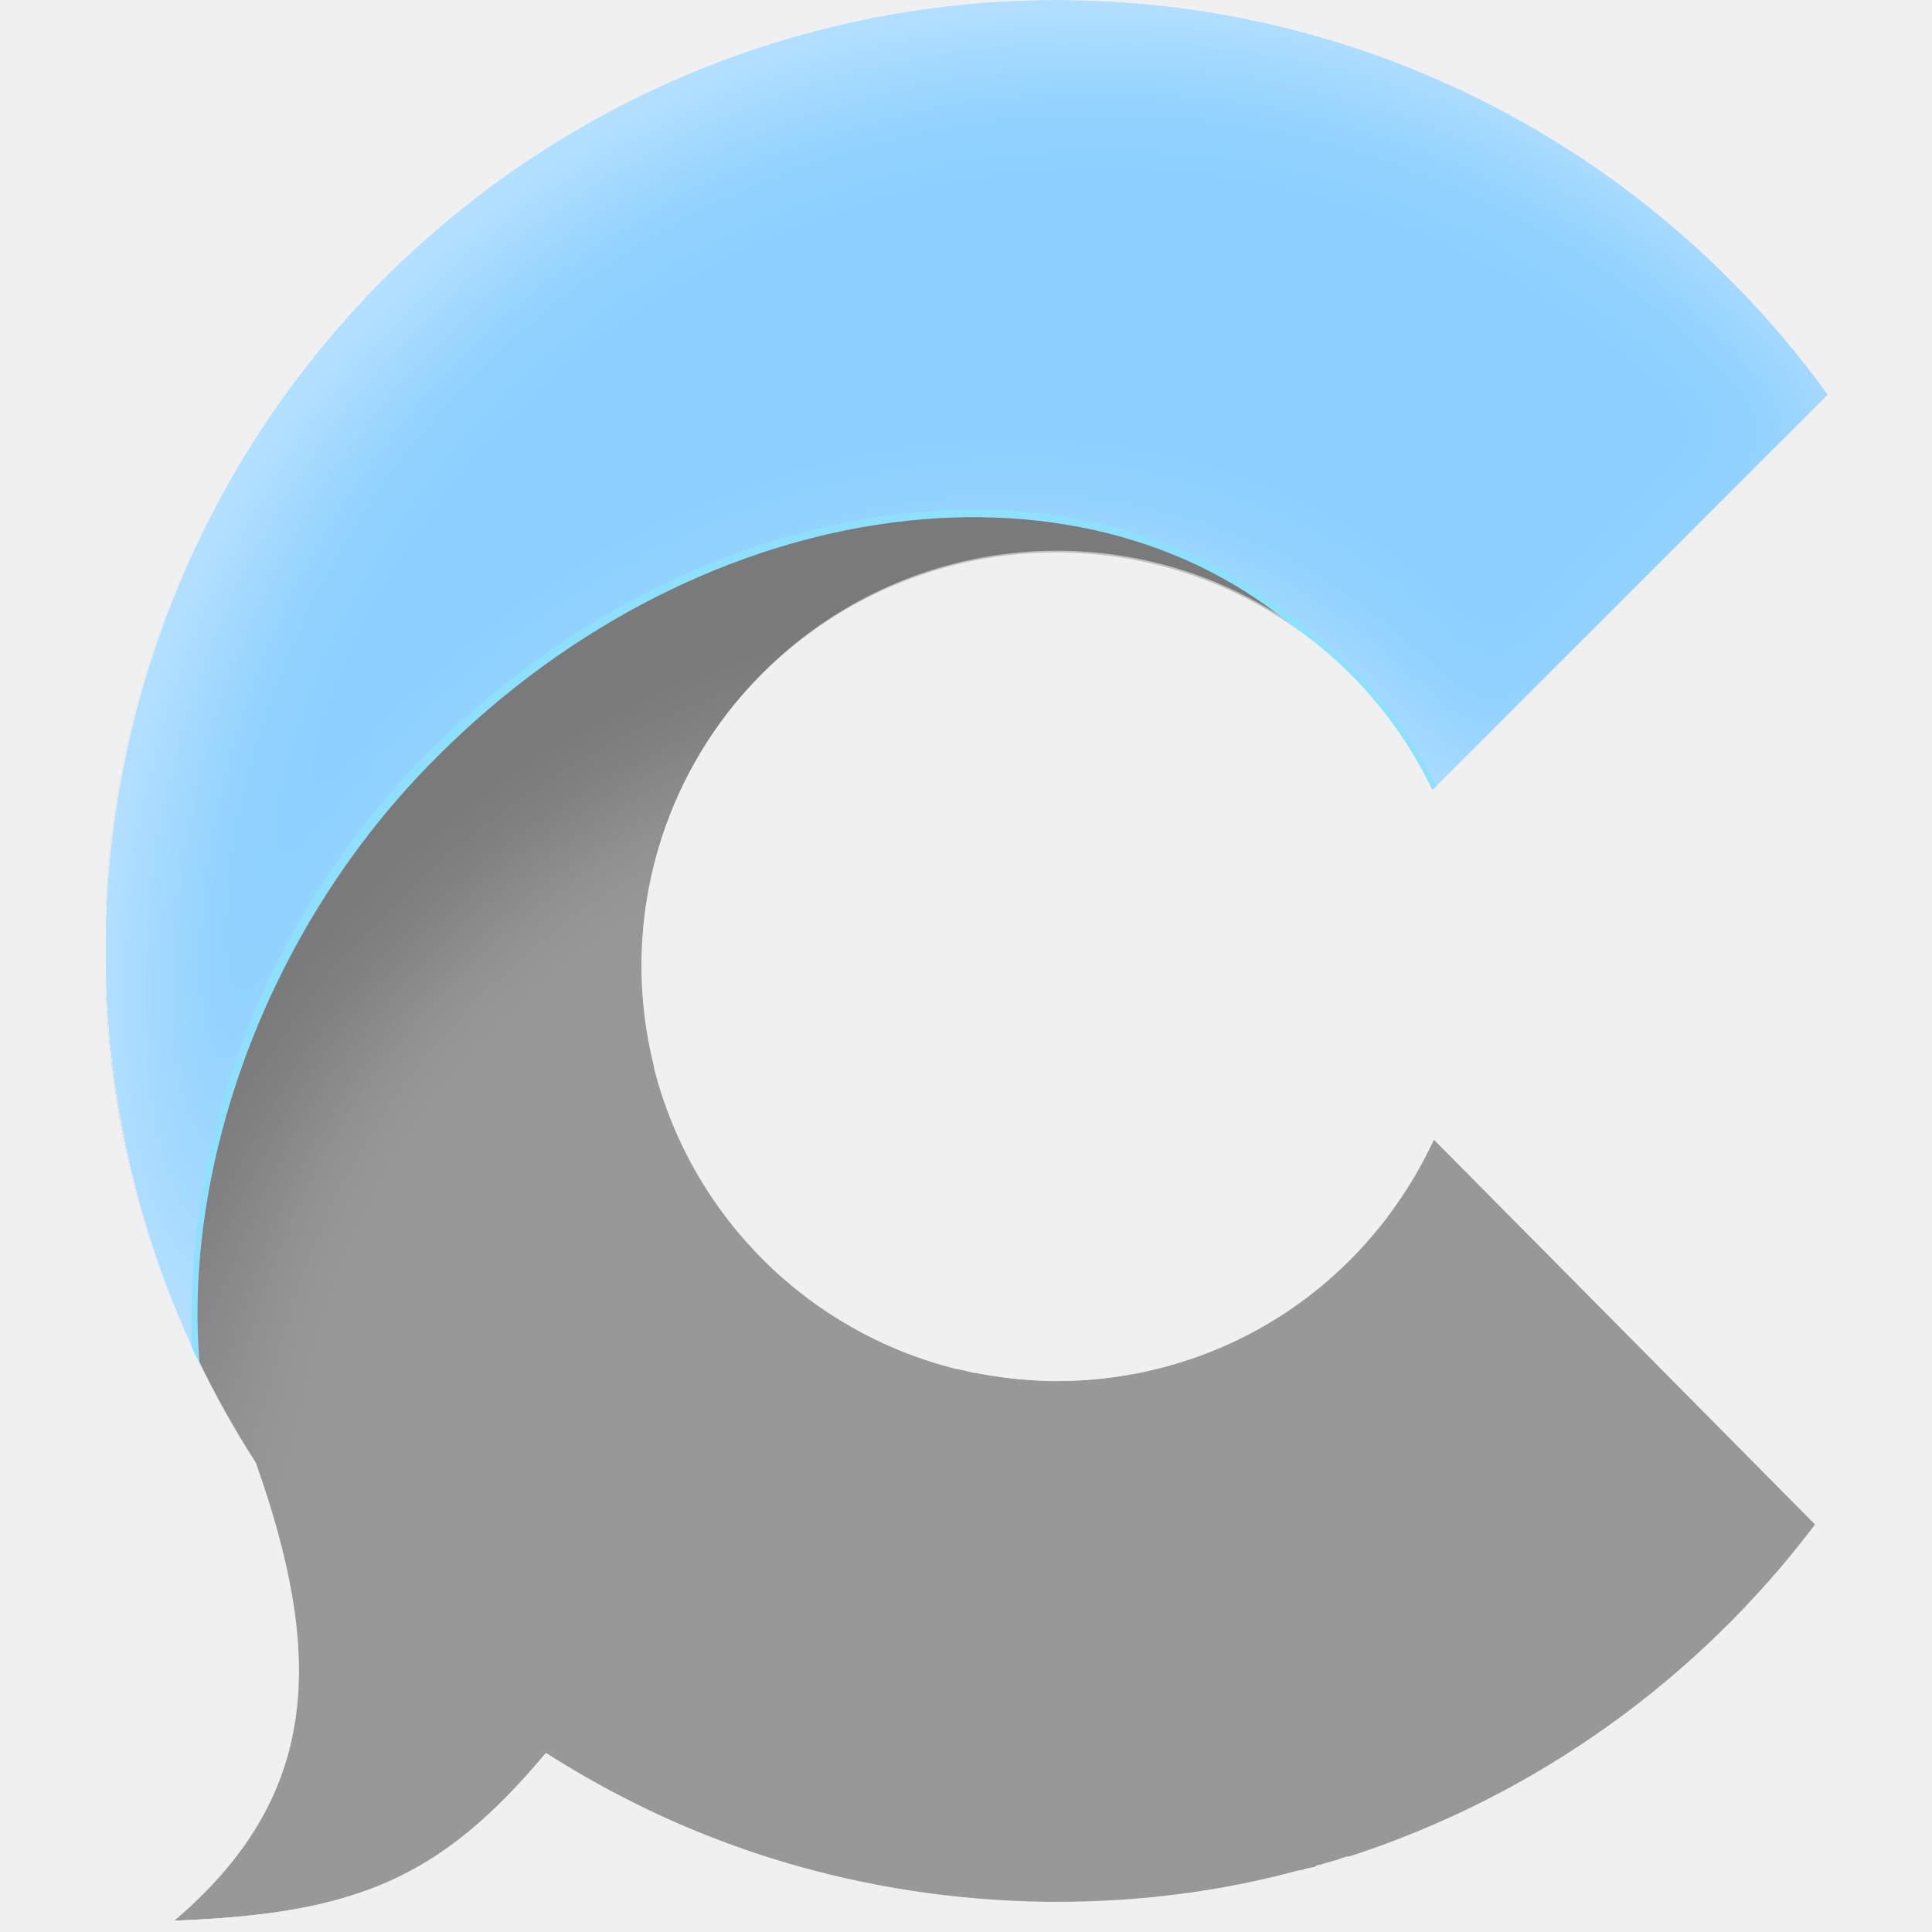
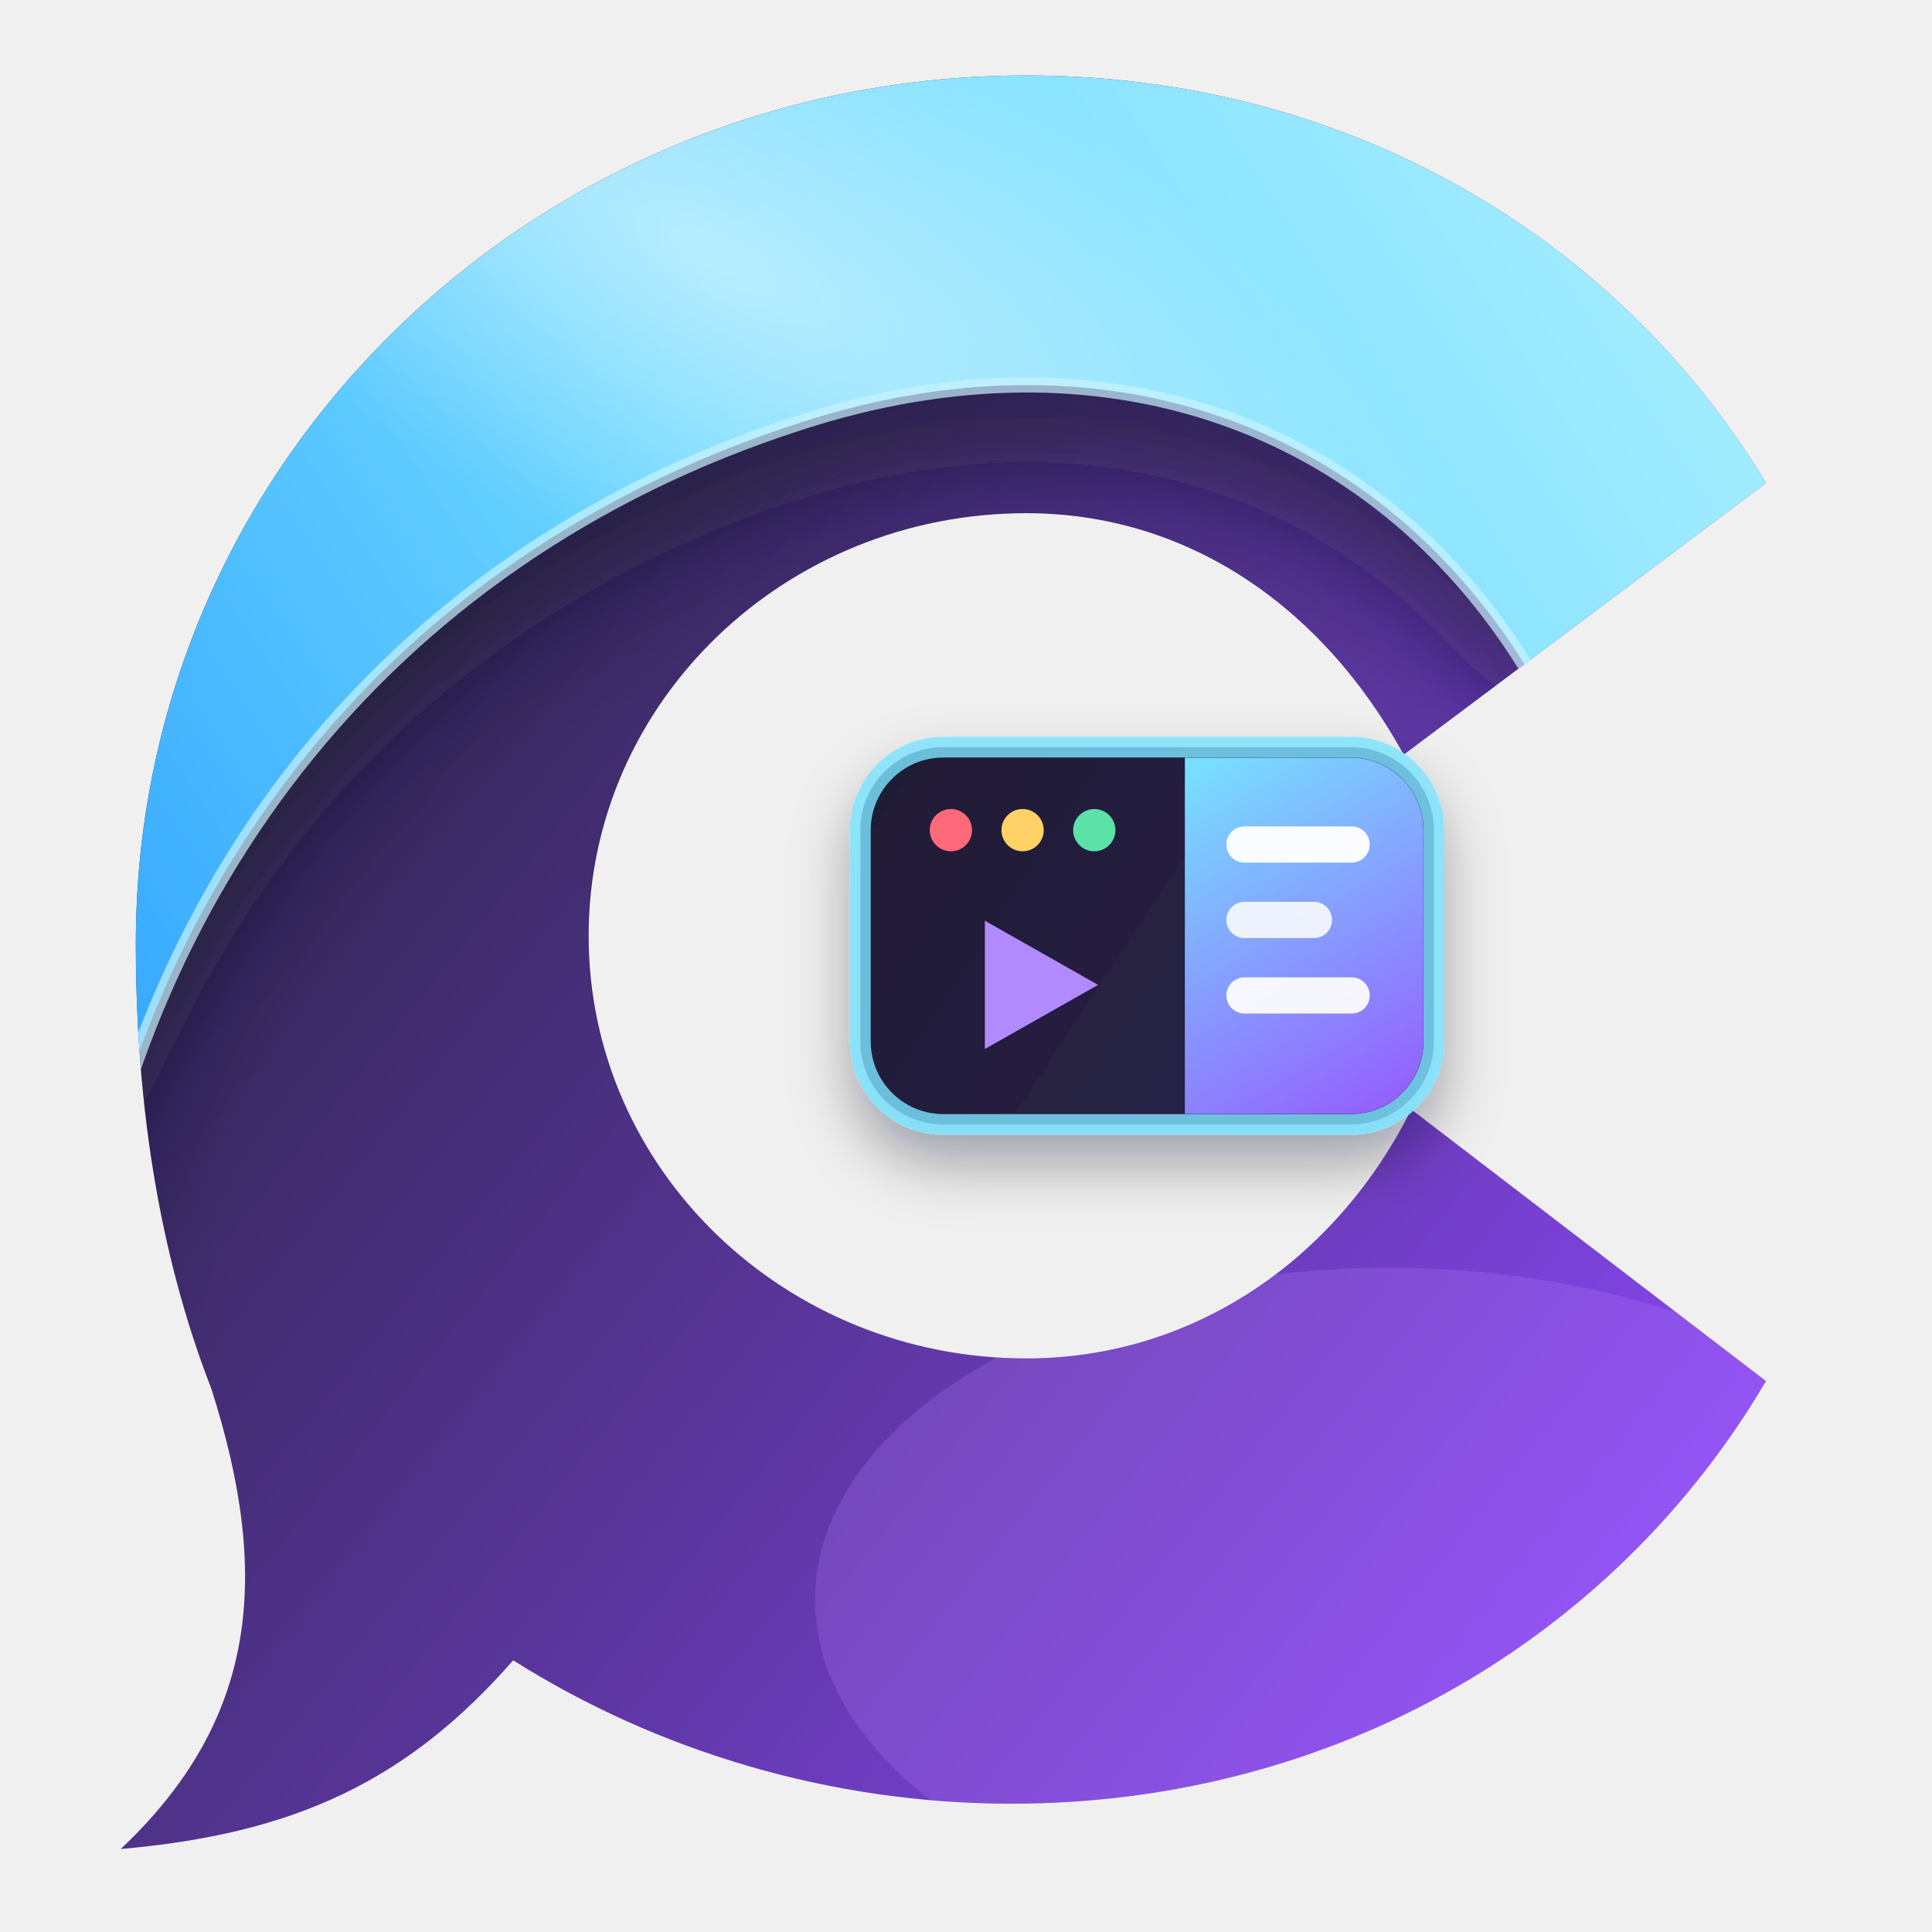
- <svg xmlns="http://www.w3.org/2000/svg" width="256" height="256" fill="none">
-   <mask id="a" width="229" height="255" x="14" y="0" maskUnits="userSpaceOnUse" style="mask-type:luminance">
-     <path fill="#fff" fill-rule="evenodd" d="M140 0c42 0 79.3 20.6 102.2 52.3l-52.4 52.4a55.2 55.2 0 0 0-93.5-10.1 54.8 54.8 0 0 0-9.7 46.5l.1.6a55.1 55.1 0 0 0 40 39.7h.3-.2a42.5 42.5 0 0 0 1 .2h-.1.1l.3.1h-.1.4-.3l.9.2h-.3.4-.1H129.3h-.1a60.3 60.3 0 0 0 10 1.1h.8c16.3 0 31-7 41-18.3l.6-.7a55.2 55.2 0 0 0 2.3-2.8v-.2s.2 0 .2-.2l-.1.2a68.2 68.2 0 0 0 6-10l50.5 51a126.3 126.3 0 0 1-61.7 44h-.5.1l-1.2.4.8-.2a148.5 148.5 0 0 1-2.5.7l-.6.2h-.2l-.5.2h.3a86.6 86.6 0 0 1-1.4.3h-.1l-.5.2h-.3c-10.3 2.8-21 4.2-32.2 4.2h-1.2c-24.5-.3-47.3-7.4-66.5-19.7-14 16.7-25.2 21.3-49.3 22.2 19.4-16.5 19.9-35 10.8-60.7A125.8 125.8 0 0 1 140 0Z" clip-rule="evenodd" />
-   </mask>
-   <g mask="url(#a)">
-     <path fill="#989898" d="M57.4 99.9C93.2 64.1 145 57.6 174 84.7a55 55 0 1 0 16 66.3l50.6 51a125.8 125.8 0 0 1-168.2 30.3c-14 16.7-25.2 21.3-49.3 22.2 19.4-16.5 19.9-35 10.8-60.7-2.9-4.5-5.5-9.2-7.8-14-2.9-26.3 8-56.5 31.4-79.9Z" />
-     <g filter="url(#b)">
-       <path fill="#8DD0FF" d="M140 0c42 0 79.3 20.6 102.2 52.3l-52.4 52.4a55.2 55.2 0 00-15.9-20C145 57.6 93.2 64.1 57.4 100 34 123.3 24 154 26 179.7A126 126 0 01140 0Z" />
+ <svg xmlns="http://www.w3.org/2000/svg" width="256" height="256" viewBox="0 0 256 256" fill="none">
+   <defs>
+     <linearGradient id="bodyGrad" x1="34" y1="90" x2="216" y2="236" gradientUnits="userSpaceOnUse">
+       <stop offset="0%" stop-color="#2F2650" />
+       <stop offset="46%" stop-color="#583599" />
+       <stop offset="100%" stop-color="#8F49FF" />
+     </linearGradient>
+     <linearGradient id="crestGrad" x1="20" y1="150" x2="220" y2="18" gradientUnits="userSpaceOnUse">
+       <stop offset="0%" stop-color="#35A7FF" />
+       <stop offset="45%" stop-color="#6DD8FF" />
+       <stop offset="100%" stop-color="#A6EEFF" />
+     </linearGradient>
+     <radialGradient id="crestSheen" cx="0" cy="0" r="1" gradientUnits="userSpaceOnUse" gradientTransform="translate(94 34) rotate(28) scale(110 42)">
+       <stop offset="0%" stop-color="#FFFFFF" stop-opacity="0.48" />
+       <stop offset="100%" stop-color="#FFFFFF" stop-opacity="0" />
+     </radialGradient>
+     <linearGradient id="winBg" x1="112" y1="99" x2="188" y2="149" gradientUnits="userSpaceOnUse">
+       <stop offset="0%" stop-color="#1E1A33" />
+       <stop offset="100%" stop-color="#2D254D" />
+     </linearGradient>
+     <linearGradient id="winDock" x1="158" y1="99" x2="188" y2="149" gradientUnits="userSpaceOnUse">
+       <stop offset="0%" stop-color="#76E4FF" />
+       <stop offset="100%" stop-color="#9656FF" />
+     </linearGradient>
+     <filter id="crestShadow" x="-10" y="-10" width="276" height="230" filterUnits="userSpaceOnUse" color-interpolation-filters="sRGB">
+       <feDropShadow dx="0" dy="10" stdDeviation="7" flood-color="#120926" flood-opacity="0.5" />
+     </filter>
+     <filter id="badgeShadow" x="98" y="88" width="108" height="78" filterUnits="userSpaceOnUse" color-interpolation-filters="sRGB">
+       <feDropShadow dx="0" dy="4" stdDeviation="4" flood-color="#110A24" flood-opacity="0.34" />
+     </filter>
+     <clipPath id="cBubbleClip">
+       <path fill-rule="evenodd" clip-rule="evenodd" d="         M 136 10         C 178 10 214 31 234 64         L 186 100         C 175 80 157 68 136 68         C 104 68 78 93 78 124         C 78 155 104 180 136 180         C 158 180 177 167 187 147         L 234 183         C 214 217 177 239 134 239         C 110 239 87 232 68 220         C 54 236 39 243 16 245         C 34 228 36 209 28 184         C 21 166 18 146 18 125         C 18 61 71 10 136 10         Z       " />
+     </clipPath>
+   </defs>
+   <g clip-path="url(#cBubbleClip)">
+     <rect x="0" y="0" width="256" height="256" fill="url(#bodyGrad)" />
+     <ellipse cx="184" cy="212" rx="76" ry="44" fill="#BA85FF" fill-opacity="0.22" />
+     <g filter="url(#crestShadow)">
+       <path d="         M 10 176         C 16 120 50 74 106 56         C 146 43 182 56 202 88         L 248 56         L 240 0         L 0 0         Z       " fill="url(#crestGrad)" />
+       <path d="         M 10 176         C 16 120 50 74 106 56         C 146 43 182 56 202 88         L 248 56         L 240 0         L 0 0         Z       " fill="url(#crestSheen)" />
    </g>
-     <path fill="#8DE1FF" d="M57 99.5C93 63.7 145 57 174.3 84.3l.3-.4h.1l-.3.5a55.7 55.7 0 0 1 16 20 .5.5 0 0 1-.9.6v-.1l-.4-.7c-3.6-7.5-8.9-14-15.4-19l-.3.3.3-.4-.3.3.3-.3c-28.8-26.9-80.2-20.5-115.8 15.2-23 22.9-33.8 55-31.4 81l.1 1.1v.1a.5.5 0 0 1-1 .2v-.1l-.1-1.3A107.3 107.3 0 0 1 57 99.5Zm116.3-14Z" />
+     <path d="M 10 176 C 16 120 50 74 106 56 C 146 43 182 56 202 88" stroke="#C8F4FF" stroke-opacity="0.7" stroke-width="2" stroke-linecap="round" />
  </g>
-   <defs>
-     <filter id="b" width="260.2" height="221.7" x="-2" y="0" color-interpolation-filters="sRGB" filterUnits="userSpaceOnUse">
-       <feFlood flood-opacity="0" result="BackgroundImageFix" />
-       <feColorMatrix in="SourceAlpha" result="hardAlpha" values="0 0 0 0 0 0 0 0 0 0 0 0 0 0 0 0 0 0 127 0" />
-       <feOffset dy="26" />
-       <feGaussianBlur stdDeviation="8" />
-       <feComposite in2="hardAlpha" operator="out" />
-       <feColorMatrix values="0 0 0 0 0 0 0 0 0 0 0 0 0 0 0 0 0 0 0.2 0" />
-       <feBlend in2="BackgroundImageFix" result="effect1_dropShadow_15_199" />
-       <feBlend in="SourceGraphic" in2="effect1_dropShadow_15_199" result="shape" />
-       <feColorMatrix in="SourceAlpha" result="hardAlpha" values="0 0 0 0 0 0 0 0 0 0 0 0 0 0 0 0 0 0 127 0" />
-       <feOffset dx="6" dy="6" />
-       <feGaussianBlur stdDeviation="8" />
-       <feComposite in2="hardAlpha" k2="-1" k3="1" operator="arithmetic" />
-       <feColorMatrix values="0 0 0 0 1 0 0 0 0 1 0 0 0 0 1 0 0 0 0.4 0" />
-       <feBlend in2="shape" result="effect2_innerShadow_15_199" />
-     </filter>
-   </defs>
+   <g filter="url(#badgeShadow)">
+     <rect x="114" y="99" width="76" height="50" rx="11" fill="url(#winBg)" stroke="#7CE2FF" stroke-opacity="0.82" stroke-width="2.75" />
+     <circle cx="126" cy="110" r="2.8" fill="#FF6B7A" />
+     <circle cx="135.5" cy="110" r="2.8" fill="#FFD166" />
+     <circle cx="145" cy="110" r="2.8" fill="#5CE1A6" />
+     <path d="M 130.5 122 L 145.5 130.5 L 130.5 139 Z" fill="#B18AFF" />
+     <path d="M 157 100.4 H 179 C 184.3 100.4 188.6 104.7 188.6 110 V 138 C 188.6 143.3 184.3 147.6 179 147.6 H 157 V 100.4 Z" fill="url(#winDock)" />
+     <rect x="162.5" y="109.5" width="19" height="4.8" rx="2.4" fill="#FFFFFF" fill-opacity="0.96" />
+     <rect x="162.5" y="119.5" width="14" height="4.8" rx="2.4" fill="#FFFFFF" fill-opacity="0.86" />
+     <rect x="162.5" y="129.5" width="19" height="4.8" rx="2.4" fill="#FFFFFF" fill-opacity="0.92" />
+   </g>
</svg>
